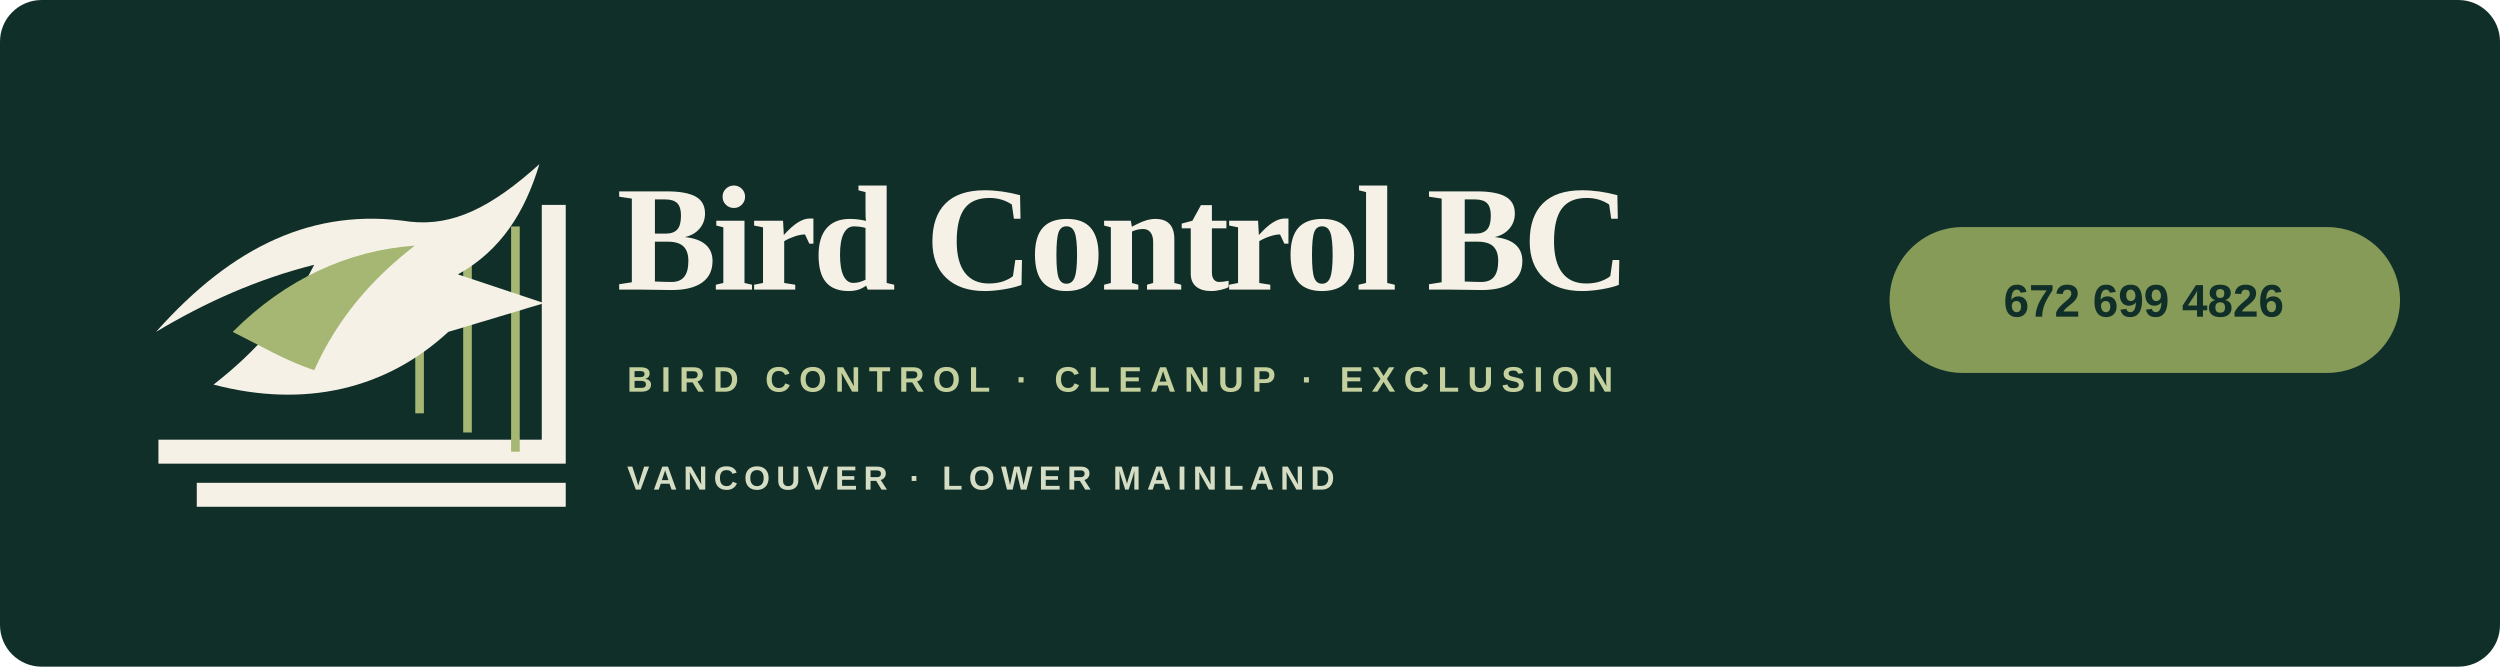
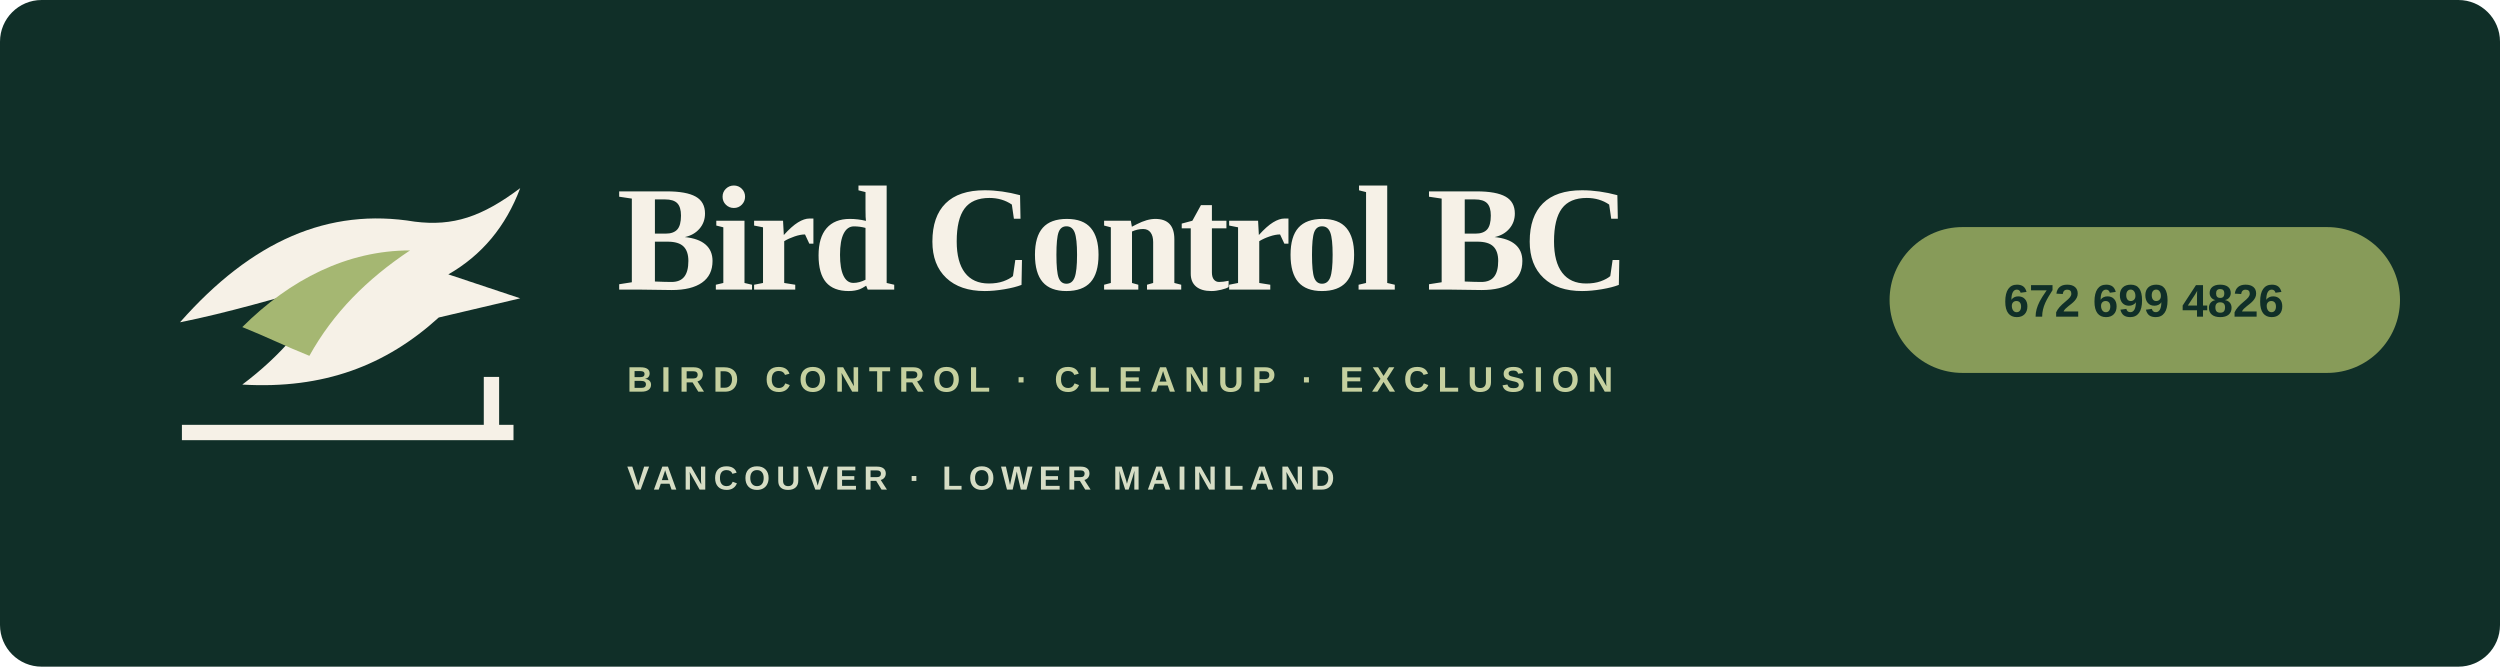
<svg xmlns="http://www.w3.org/2000/svg" width="1200" height="320" viewBox="0 0 1200 320" role="img" aria-labelledby="title desc">
  <rect width="1200" height="320" rx="20" fill="#102F28" />
  <g transform="translate(45 42) scale(2.3)">
-     <path d="M16 76h80V27M24 85h72" fill="none" stroke="#F6F1E7" stroke-width="5" stroke-linecap="square" />
-     <path d="M68 29v39M78 29v43M88 29v47" fill="none" stroke="#A5B772" stroke-width="1.8" />
-     <path d="M13 51c16-18 33-26 53-23 9 1 17-3 27-12-3 10-8 18-17 23l18 6-20 6C61 63 44 67 25 62c9-7 16-15 21-25-12 3-23 8-33 14Z" fill="#F6F1E7" />
-     <path d="M29 51c11-11 24-17 38-18-9 7-16 15-21 26-6-2-11-5-17-8Z" fill="#A5B772" />
+     <path d="M18 49c15-17 31-24 49-21 8 1 14-1 22-7-3 8-8 14-15 18l15 5-17 4C61 58 48 63 31 62c8-6 14-13 18-21-11 3-21 6-31 8Z" fill="#F6F1E7" />
+     <path d="M31 50c10-10 22-16 35-16-9 6-16 13-21 22-5-2-9-4-14-6Z" fill="#A5B772" />
+     <path d="M20 72h66M83 72v-10" fill="none" stroke="#F6F1E7" stroke-width="3.2" stroke-linecap="square" />
  </g>
  <text x="296" y="139" fill="#F6F1E7" font-family="Georgia, 'Times New Roman', serif" font-size="72" font-weight="700" letter-spacing="-2">Bird Control BC</text>
  <text x="301" y="188" fill="#C5D09F" font-family="Arial, sans-serif" font-size="17" font-weight="700" letter-spacing="4">BIRD CONTROL · CLEANUP · EXCLUSION</text>
  <rect x="907" y="109" width="245" height="70" rx="35" fill="#879B59" />
  <text x="1029" y="152" text-anchor="middle" fill="#102F28" font-family="Arial, sans-serif" font-size="22" font-weight="700">672 699 4826</text>
  <text x="301" y="235" fill="#D6DDC5" font-family="Arial, sans-serif" font-size="16" font-weight="700" letter-spacing="3">VANCOUVER · LOWER MAINLAND</text>
</svg>
